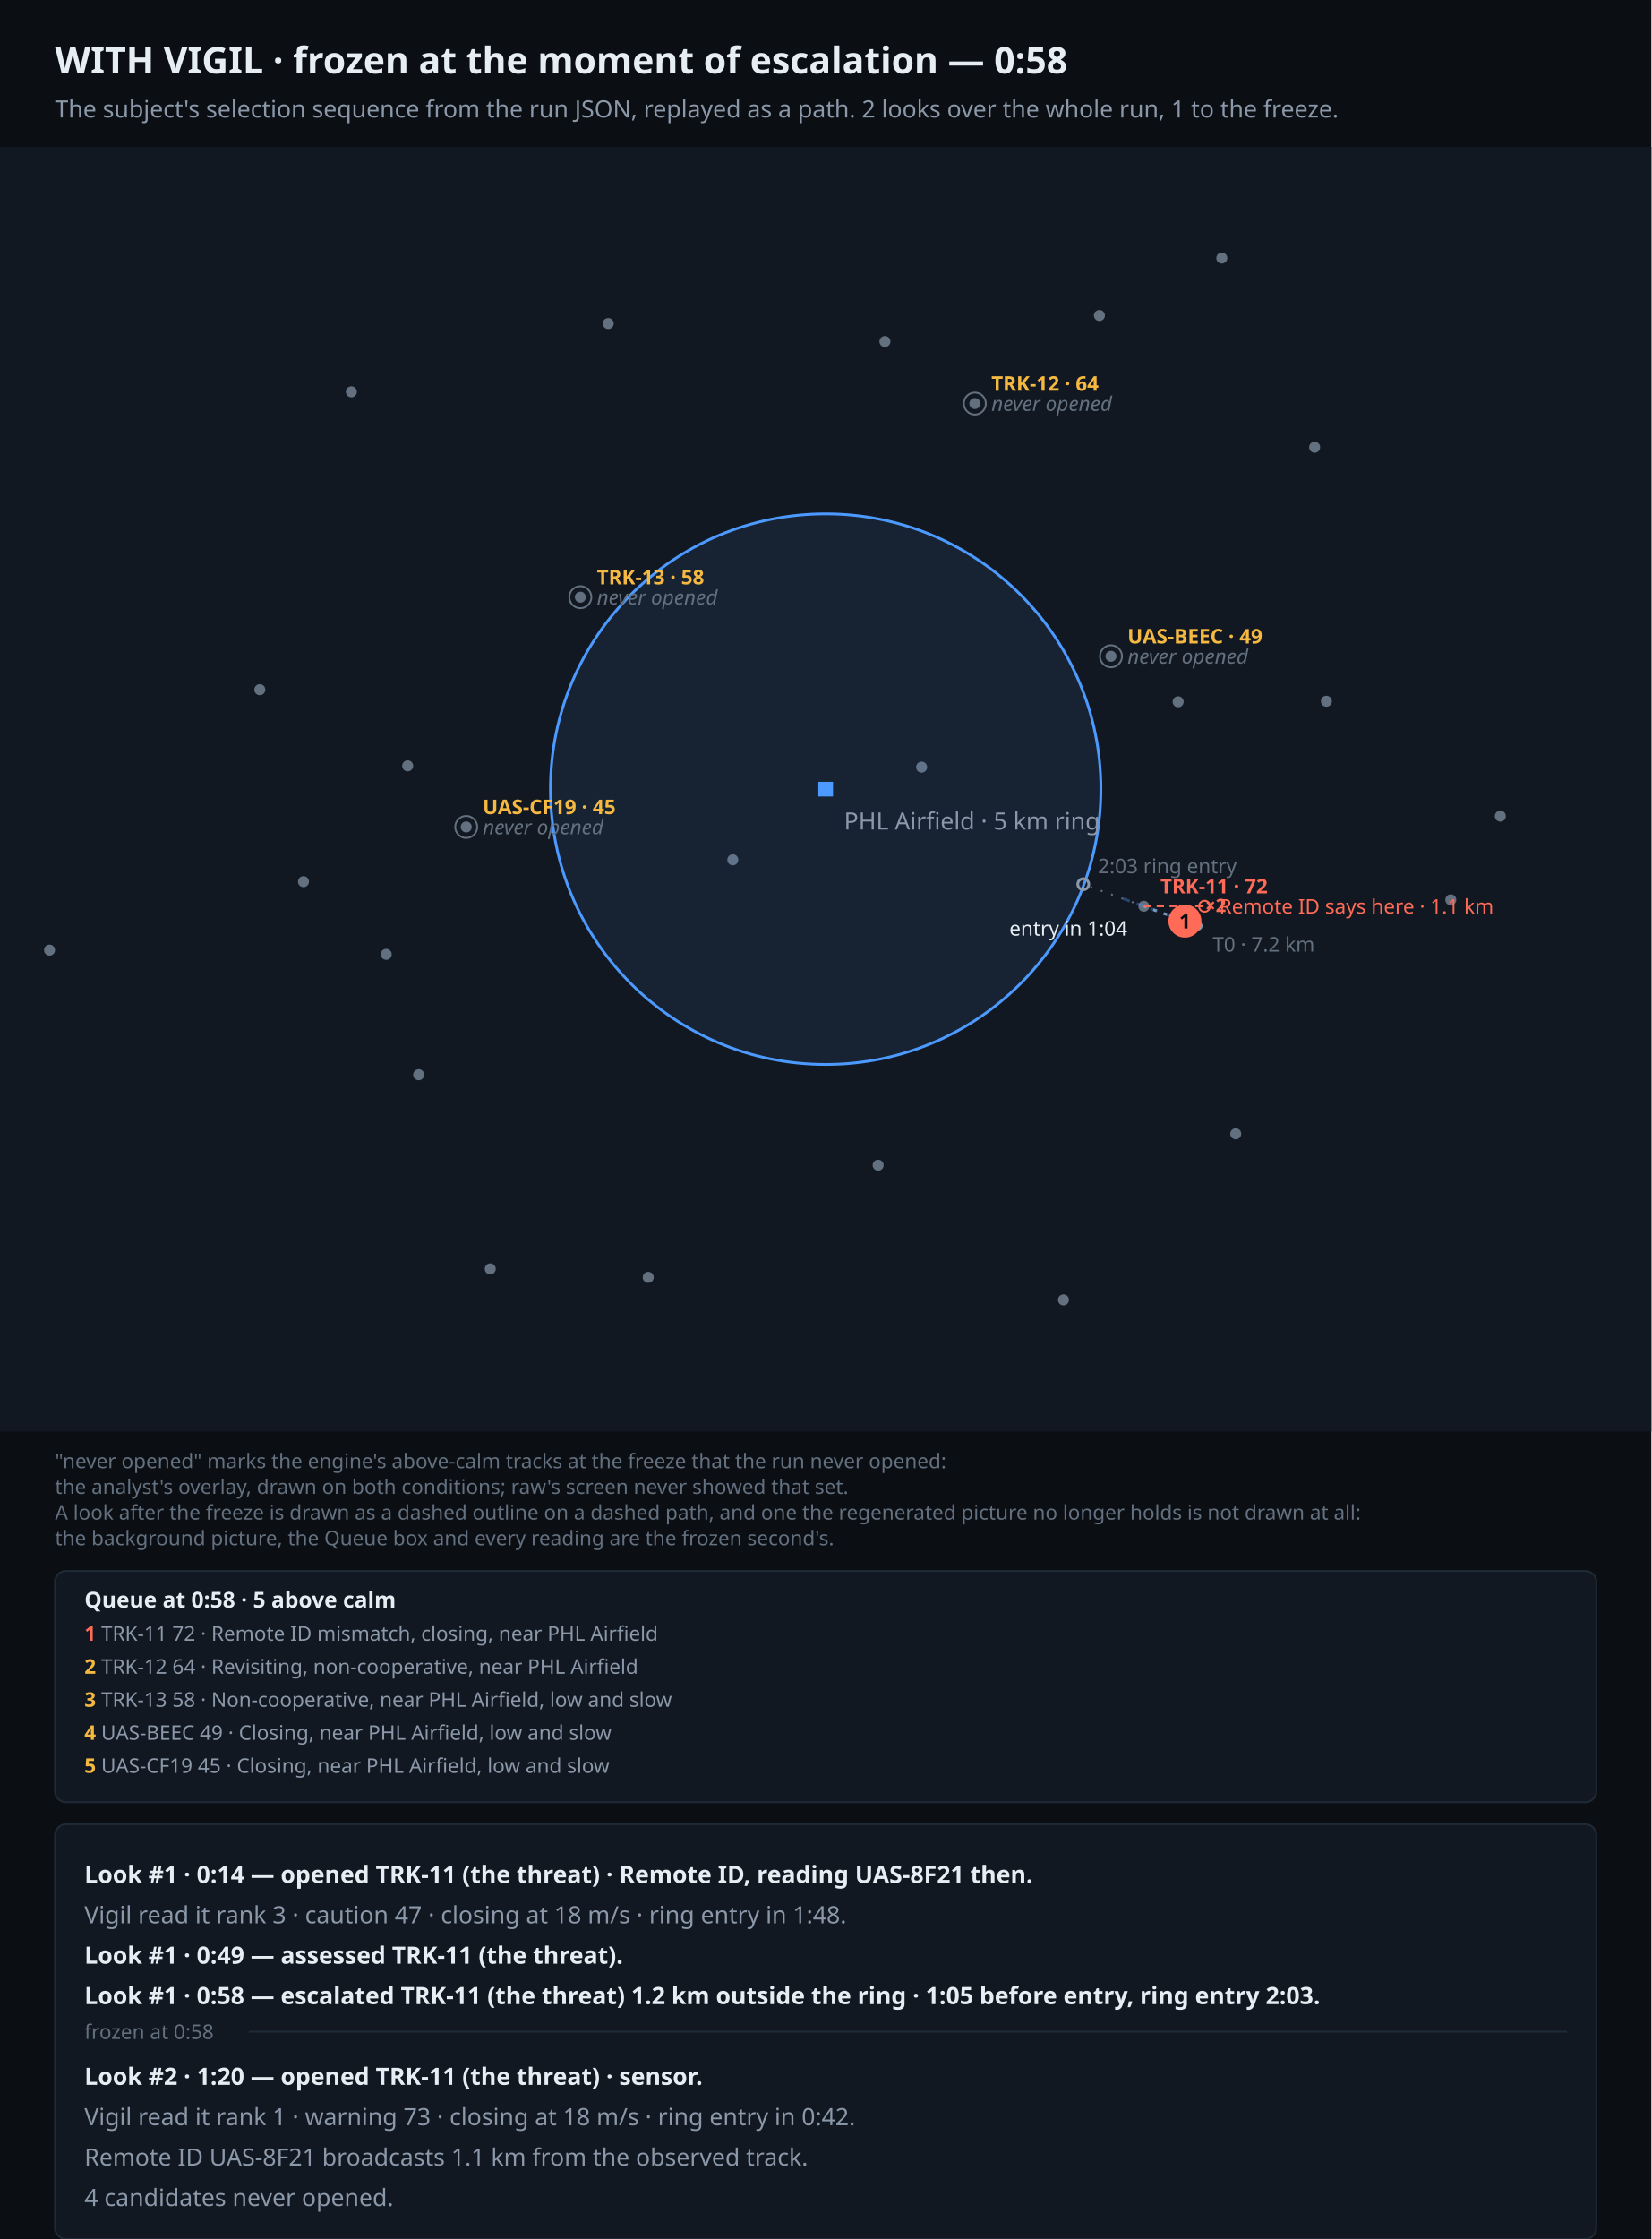
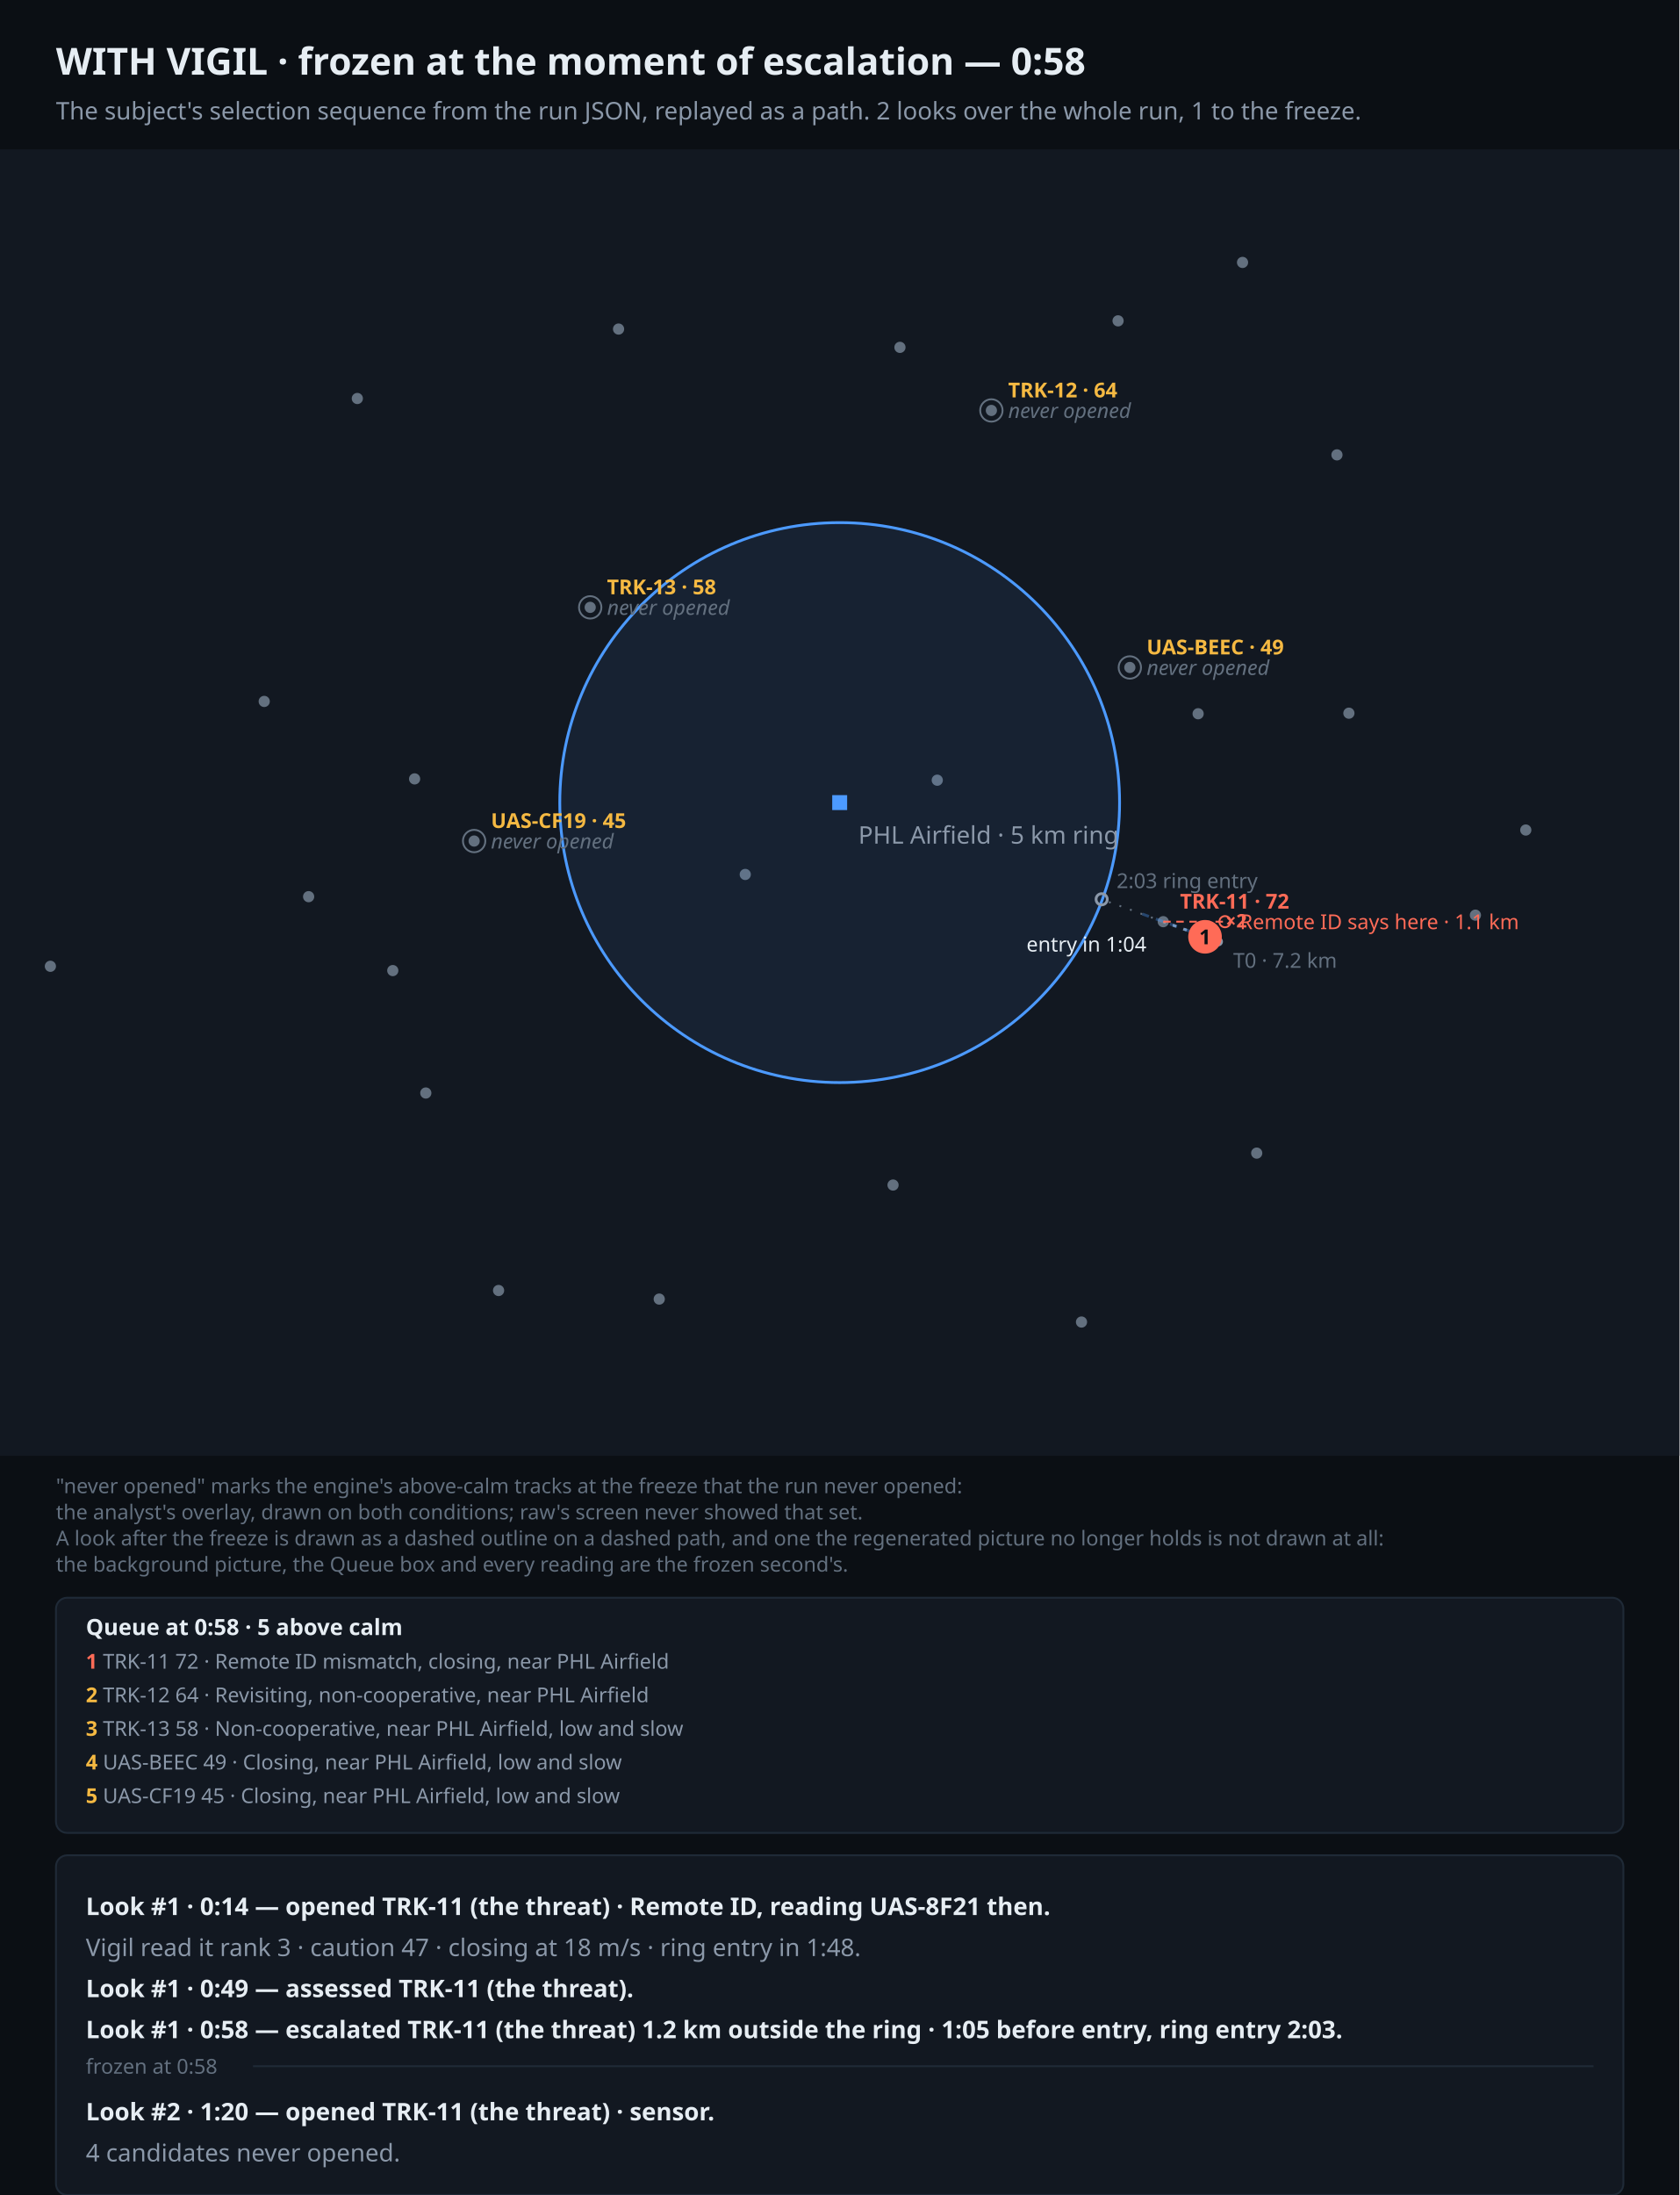
- <svg xmlns="http://www.w3.org/2000/svg" width="900" height="1220" viewBox="0 0 900 1220" data-subject="S04" data-scenario="02b" data-mode="vigil" data-run="1">
-   <rect width="900" height="1220" fill="#0b0f14" />
+ <svg xmlns="http://www.w3.org/2000/svg" width="900" height="1176" viewBox="0 0 900 1176" data-subject="S04" data-scenario="02b" data-mode="vigil" data-run="1">
+   <rect width="900" height="1176" fill="#0b0f14" />
  <text x="30" y="40" font-family="system-ui, sans-serif" class="title" font-size="20" font-weight="700" fill="#e6edf3">WITH VIGIL · frozen at the moment of escalation — 0:58</text>
  <text x="30" y="64" font-family="system-ui, sans-serif" class="subtitle" font-size="13" fill="#8b98a9">The subject's selection sequence from the run JSON, replayed as a path. 2 looks over the whole run, 1 to the freeze.</text>
  <defs>
    <clipPath id="panel">
      <rect x="0" y="0" width="900" height="700" />
    </clipPath>
  </defs>
  <g class="map" transform="translate(0 80)" clip-path="url(#panel)">
    <rect width="900" height="700" fill="#121821" />
    <circle class="track" data-id="adsb-a33716" cx="502.3" cy="338" r="3" fill="#63707f" />
    <circle class="track" data-id="adsb-a3b796" cx="210.5" cy="440" r="3" fill="#63707f" />
    <circle class="track" data-id="adsb-a43667" cx="399.4" cy="388.5" r="3" fill="#63707f" />
    <circle class="track" data-id="adsb-a7c7f2" cx="817.7" cy="364.7" r="3" fill="#63707f" />
    <circle class="track" data-id="adsb-a8021b" cx="642.1" cy="302.4" r="3" fill="#63707f" />
    <circle class="track" data-id="adsb-aa08fb" cx="665.9" cy="60.6" r="3" fill="#63707f" />
    <circle class="track" data-id="inject-11" cx="623.4" cy="413.8" r="3" fill="#63707f" />
    <circle class="track" data-id="inject-12" cx="531.3" cy="139.9" r="3" fill="#63707f" />
    <circle class="track" data-id="inject-13" cx="316.3" cy="245.4" r="3" fill="#63707f" />
    <circle class="track" data-id="inject-15" cx="27" cy="437.7" r="3" fill="#63707f" />
    <circle class="track" data-id="inject-17" cx="605.5" cy="277.6" r="3" fill="#63707f" />
    <circle class="track" data-id="inject-20" cx="228.2" cy="505.6" r="3" fill="#63707f" />
    <circle class="track" data-id="inject-21" cx="165.4" cy="400.4" r="3" fill="#63707f" />
    <circle class="track" data-id="inject-22" cx="141.6" cy="295.8" r="3" fill="#63707f" />
    <circle class="track" data-id="inject-23" cx="191.5" cy="133.5" r="3" fill="#63707f" />
    <circle class="track" data-id="inject-24" cx="331.5" cy="96.3" r="3" fill="#63707f" />
    <circle class="track" data-id="inject-26" cx="599.2" cy="91.9" r="3" fill="#63707f" />
    <circle class="track" data-id="inject-27" cx="716.5" cy="163.7" r="3" fill="#63707f" />
    <circle class="track" data-id="inject-28" cx="722.9" cy="302.1" r="3" fill="#63707f" />
    <circle class="track" data-id="inject-29" cx="790.7" cy="410.3" r="3" fill="#63707f" />
    <circle class="track" data-id="inject-30" cx="673.5" cy="537.8" r="3" fill="#63707f" />
    <circle class="track" data-id="inject-31" cx="579.6" cy="628.3" r="3" fill="#63707f" />
    <circle class="track" data-id="inject-33" cx="353.3" cy="616" r="3" fill="#63707f" />
    <circle class="track" data-id="inject-34" cx="267.2" cy="611.4" r="3" fill="#63707f" />
    <circle class="track" data-id="inject-35" cx="478.6" cy="554.9" r="3" fill="#63707f" />
    <circle class="track" data-id="inject-37" cx="254.1" cy="370.6" r="3" fill="#63707f" />
    <circle class="track" data-id="inject-38" cx="482.3" cy="106.1" r="3" fill="#63707f" />
    <circle class="track" data-id="inject-40" cx="222.2" cy="337.3" r="3" fill="#63707f" />
    <circle class="ring" cx="450" cy="350" r="150" fill="#4c9aff" fill-opacity="0.08" stroke="#4c9aff" stroke-width="1.5" />
    <rect x="446" y="346" width="8" height="8" fill="#4c9aff" />
    <text x="460" y="372" font-family="system-ui, sans-serif" font-size="13" fill="#8b98a9">PHL Airfield · 5 km ring</text>
    <polyline points="652.9,424.5 652.4,424.3 651.9,424.1 651.4,423.9 650.9,423.8 650.4,423.6 649.8,423.4 649.3,423.2 648.8,423 648.3,422.8 647.8,422.7 647.3,422.5 646.8,422.3 646.3,422.1 645.8,421.9 645.3,421.7 644.8,421.5 644.3,421.4 643.7,421.2 643.2,421 642.7,420.8 642.2,420.6 641.7,420.4 641.2,420.3 640.7,420.1 640.2,419.9 639.7,419.7 639.2,419.5 638.7,419.3 638.2,419.2 637.6,419 637.1,418.8 636.6,418.6 636.1,418.4 635.6,418.2 635.1,418 634.6,417.9 634.1,417.7 633.6,417.5 633.1,417.3 632.6,417.1 632.1,416.9 631.5,416.8 631,416.6 630.5,416.4 630,416.2 629.5,416 629,415.8 628.5,415.7 628,415.5 627.5,415.3 627,415.1 626.5,414.9 626,414.7 625.4,414.6 624.9,414.4 624.4,414.2 623.9,414 623.4,413.8" fill="none" class="trail" stroke="#8b98a9" stroke-width="1.5" stroke-dasharray="2 4" />
    <polyline points="623.4,413.8 622.9,413.6 622.4,413.4 621.9,413.3 621.4,413.1 620.9,412.9 620.4,412.7 619.9,412.5 619.3,412.3 618.8,412.1 618.3,411.9 617.8,411.8 617.3,411.6 616.8,411.4 616.3,411.2 615.8,411 615.3,410.8 614.8,410.7 614.3,410.5 613.8,410.3 613.2,410.1 612.7,409.9 612.2,409.7 611.7,409.6 611.2,409.4 610.7,409.2 610.2,409 609.7,408.8 609.2,408.6 608.7,408.4 608.2,408.3 607.7,408.1 607.1,407.9 606.6,407.7 606.1,407.5 605.6,407.3 605.1,407.2 604.6,407 604.1,406.8 603.6,406.6 603.1,406.4 602.6,406.2 602.1,406.1 601.6,405.9 601,405.7 600.5,405.5 600,405.3 599.5,405.1 599,405 598.5,404.8 598,404.6 597.5,404.4 597,404.2 596.5,404 596,403.8 595.5,403.7 594.9,403.5 594.4,403.3 593.9,403.1 593.4,402.9 592.9,402.7 592.4,402.6 591.9,402.4 591.4,402.2 590.9,402 590.4,401.8" fill="none" class="trail-ahead" stroke="#63707f" stroke-width="1" stroke-dasharray="1 5" />
    <circle class="trail-first" cx="652.9" cy="424.5" r="2.5" fill="#8b98a9" />
    <text x="660.9" y="438.5" font-family="system-ui, sans-serif" font-size="11" fill="#63707f">T0 · 7.2 km</text>
    <circle class="entry" cx="590.4" cy="401.8" r="3" fill="none" stroke="#8b98a9" stroke-width="1.5" />
    <text x="598.4" y="395.8" font-family="system-ui, sans-serif" font-size="11" fill="#63707f">2:03 ring entry</text>
    <circle class="never-opened" data-id="inject-12" cx="531.3" cy="139.9" r="6" fill="none" stroke="#63707f" stroke-width="1" />
    <text x="540.3" y="143.9" font-family="system-ui, sans-serif" font-size="11" font-style="italic" fill="#63707f">never opened</text>
    <circle class="never-opened" data-id="inject-13" cx="316.3" cy="245.4" r="6" fill="none" stroke="#63707f" stroke-width="1" />
    <text x="325.3" y="249.4" font-family="system-ui, sans-serif" font-size="11" font-style="italic" fill="#63707f">never opened</text>
    <circle class="never-opened" data-id="inject-17" cx="605.5" cy="277.6" r="6" fill="none" stroke="#63707f" stroke-width="1" />
    <text x="614.5" y="281.6" font-family="system-ui, sans-serif" font-size="11" font-style="italic" fill="#63707f">never opened</text>
    <circle class="never-opened" data-id="inject-37" cx="254.1" cy="370.6" r="6" fill="none" stroke="#63707f" stroke-width="1" />
    <text x="263.1" y="374.6" font-family="system-ui, sans-serif" font-size="11" font-style="italic" fill="#63707f">never opened</text>
    <polyline points="645.8,421.9 612.2,409.7" fill="none" class="path-late" stroke="#4c9aff" stroke-opacity="0.35" stroke-width="1.5" stroke-dasharray="4 4" />
    <circle class="hop" data-k="1" data-visits="2" data-id="inject-11" data-t="14" cx="645.8" cy="421.9" r="9" fill="#ff6b57" />
    <text x="645.8" y="425.9" font-family="system-ui, sans-serif" font-size="11" font-weight="700" text-anchor="middle" fill="#0b0f14">1</text>
    <text x="656.8" y="416.9" font-family="system-ui, sans-serif" class="hop-visits" data-id="inject-11" font-size="10" font-weight="700" fill="#ff6b57">×2</text>
    <text x="632.4" y="406.8" font-family="system-ui, sans-serif" class="vigil-label" data-id="inject-11" font-size="11" font-weight="600" fill="#ff6b57">TRK-11 · 72</text>
    <text x="540.3" y="132.9" font-family="system-ui, sans-serif" class="vigil-label" data-id="inject-12" font-size="11" font-weight="600" fill="#f5b942">TRK-12 · 64</text>
    <text x="325.3" y="238.4" font-family="system-ui, sans-serif" class="vigil-label" data-id="inject-13" font-size="11" font-weight="600" fill="#f5b942">TRK-13 · 58</text>
    <text x="614.5" y="270.6" font-family="system-ui, sans-serif" class="vigil-label" data-id="inject-17" font-size="11" font-weight="600" fill="#f5b942">UAS-BEEC · 49</text>
    <text x="263.1" y="363.6" font-family="system-ui, sans-serif" class="vigil-label" data-id="inject-37" font-size="11" font-weight="600" fill="#f5b942">UAS-CF19 · 45</text>
    <line class="vigil-mismatch" data-id="inject-11" x1="623.4" y1="413.8" x2="656.5" y2="413.8" stroke="#ff6b57" stroke-width="1" stroke-dasharray="4 3" />
    <circle class="vigil-broadcast" data-id="inject-11" cx="656.5" cy="413.8" r="3" fill="none" stroke="#ff6b57" stroke-width="1" />
    <text x="664.5" y="417.8" font-family="system-ui, sans-serif" class="vigil-mismatch-label" font-size="11" fill="#ff6b57">Remote ID says here · 1.1 km</text>
    <text x="614.4" y="429.8" font-family="system-ui, sans-serif" class="vigil-entry" data-id="inject-11" font-size="11" text-anchor="end" fill="#e6edf3">entry in 1:04</text>
  </g>
  <text x="30" y="800" font-family="system-ui, sans-serif" class="footnote" font-size="11" fill="#63707f">"never opened" marks the engine's above-calm tracks at the freeze that the run never opened:</text>
  <text x="30" y="814" font-family="system-ui, sans-serif" class="footnote" font-size="11" fill="#63707f">the analyst's overlay, drawn on both conditions; raw's screen never showed that set.</text>
  <text x="30" y="828" font-family="system-ui, sans-serif" class="footnote" font-size="11" fill="#63707f">A look after the freeze is drawn as a dashed outline on a dashed path, and one the regenerated picture no longer holds is not drawn at all:</text>
  <text x="30" y="842" font-family="system-ui, sans-serif" class="footnote" font-size="11" fill="#63707f">the background picture, the Queue box and every reading are the frozen second's.</text>
  <rect class="vigil-queue" x="30" y="856" width="840" height="126" rx="6" fill="#121821" stroke="#1f2a37" />
  <text x="46" y="876" font-family="system-ui, sans-serif" class="vigil-queue-title" font-size="12" font-weight="700" fill="#e6edf3">Queue at 0:58 · 5 above calm</text>
  <text x="46" y="894" font-family="system-ui, sans-serif" class="vigil-queue-line" data-id="inject-11" font-size="11" fill="#8b98a9">
    <tspan font-weight="700" fill="#ff6b57">1</tspan> TRK-11 72 · Remote ID mismatch, closing, near PHL Airfield</text>
  <text x="46" y="912" font-family="system-ui, sans-serif" class="vigil-queue-line" data-id="inject-12" font-size="11" fill="#8b98a9">
    <tspan font-weight="700" fill="#f5b942">2</tspan> TRK-12 64 · Revisiting, non-cooperative, near PHL Airfield</text>
  <text x="46" y="930" font-family="system-ui, sans-serif" class="vigil-queue-line" data-id="inject-13" font-size="11" fill="#8b98a9">
    <tspan font-weight="700" fill="#f5b942">3</tspan> TRK-13 58 · Non-cooperative, near PHL Airfield, low and slow</text>
  <text x="46" y="948" font-family="system-ui, sans-serif" class="vigil-queue-line" data-id="inject-17" font-size="11" fill="#8b98a9">
    <tspan font-weight="700" fill="#f5b942">4</tspan> UAS-BEEC 49 · Closing, near PHL Airfield, low and slow</text>
  <text x="46" y="966" font-family="system-ui, sans-serif" class="vigil-queue-line" data-id="inject-37" font-size="11" fill="#8b98a9">
    <tspan font-weight="700" fill="#f5b942">5</tspan> UAS-CF19 45 · Closing, near PHL Airfield, low and slow</text>
-   <rect x="30" y="994" width="840" height="226" rx="6" fill="#121821" stroke="#1f2a37" />
+   <rect x="30" y="994" width="840" height="182" rx="6" fill="#121821" stroke="#1f2a37" />
  <text x="46" y="1026" font-family="system-ui, sans-serif" class="caption" font-size="13" font-weight="600" fill="#e6edf3">Look #1 · 0:14 — opened TRK-11 (the threat) · Remote ID, reading UAS-8F21 then.</text>
  <text x="46" y="1048" font-family="system-ui, sans-serif" class="caption" font-size="13" fill="#8b98a9">Vigil read it rank 3 · caution 47 · closing at 18 m/s · ring entry in 1:48.</text>
  <text x="46" y="1070" font-family="system-ui, sans-serif" class="caption" font-size="13" font-weight="600" fill="#e6edf3">Look #1 · 0:49 — assessed TRK-11 (the threat).</text>
  <text x="46" y="1092" font-family="system-ui, sans-serif" class="caption" font-size="13" font-weight="600" fill="#e6edf3">Look #1 · 0:58 — escalated TRK-11 (the threat) 1.2 km outside the ring · 1:05 before entry, ring entry 2:03.</text>
  <text x="46" y="1111" font-family="system-ui, sans-serif" class="caption-rule-label" font-size="11" fill="#63707f">frozen at 0:58</text>
  <line class="caption-rule" x1="135.6" y1="1107" x2="854" y2="1107" stroke="#1f2a37" />
  <text x="46" y="1136" font-family="system-ui, sans-serif" class="caption" font-size="13" font-weight="600" fill="#e6edf3">Look #2 · 1:20 — opened TRK-11 (the threat) · sensor.</text>
-   <text x="46" y="1158" font-family="system-ui, sans-serif" class="caption" font-size="13" fill="#8b98a9">Vigil read it rank 1 · warning 73 · closing at 18 m/s · ring entry in 0:42.</text>
-   <text x="46" y="1180" font-family="system-ui, sans-serif" class="caption" font-size="13" fill="#8b98a9">Remote ID UAS-8F21 broadcasts 1.1 km from the observed track.</text>
-   <text x="46" y="1202" font-family="system-ui, sans-serif" class="caption" font-size="13" fill="#8b98a9">4 candidates never opened.</text>
+   <text x="46" y="1158" font-family="system-ui, sans-serif" class="caption" font-size="13" fill="#8b98a9">4 candidates never opened.</text>
</svg>
